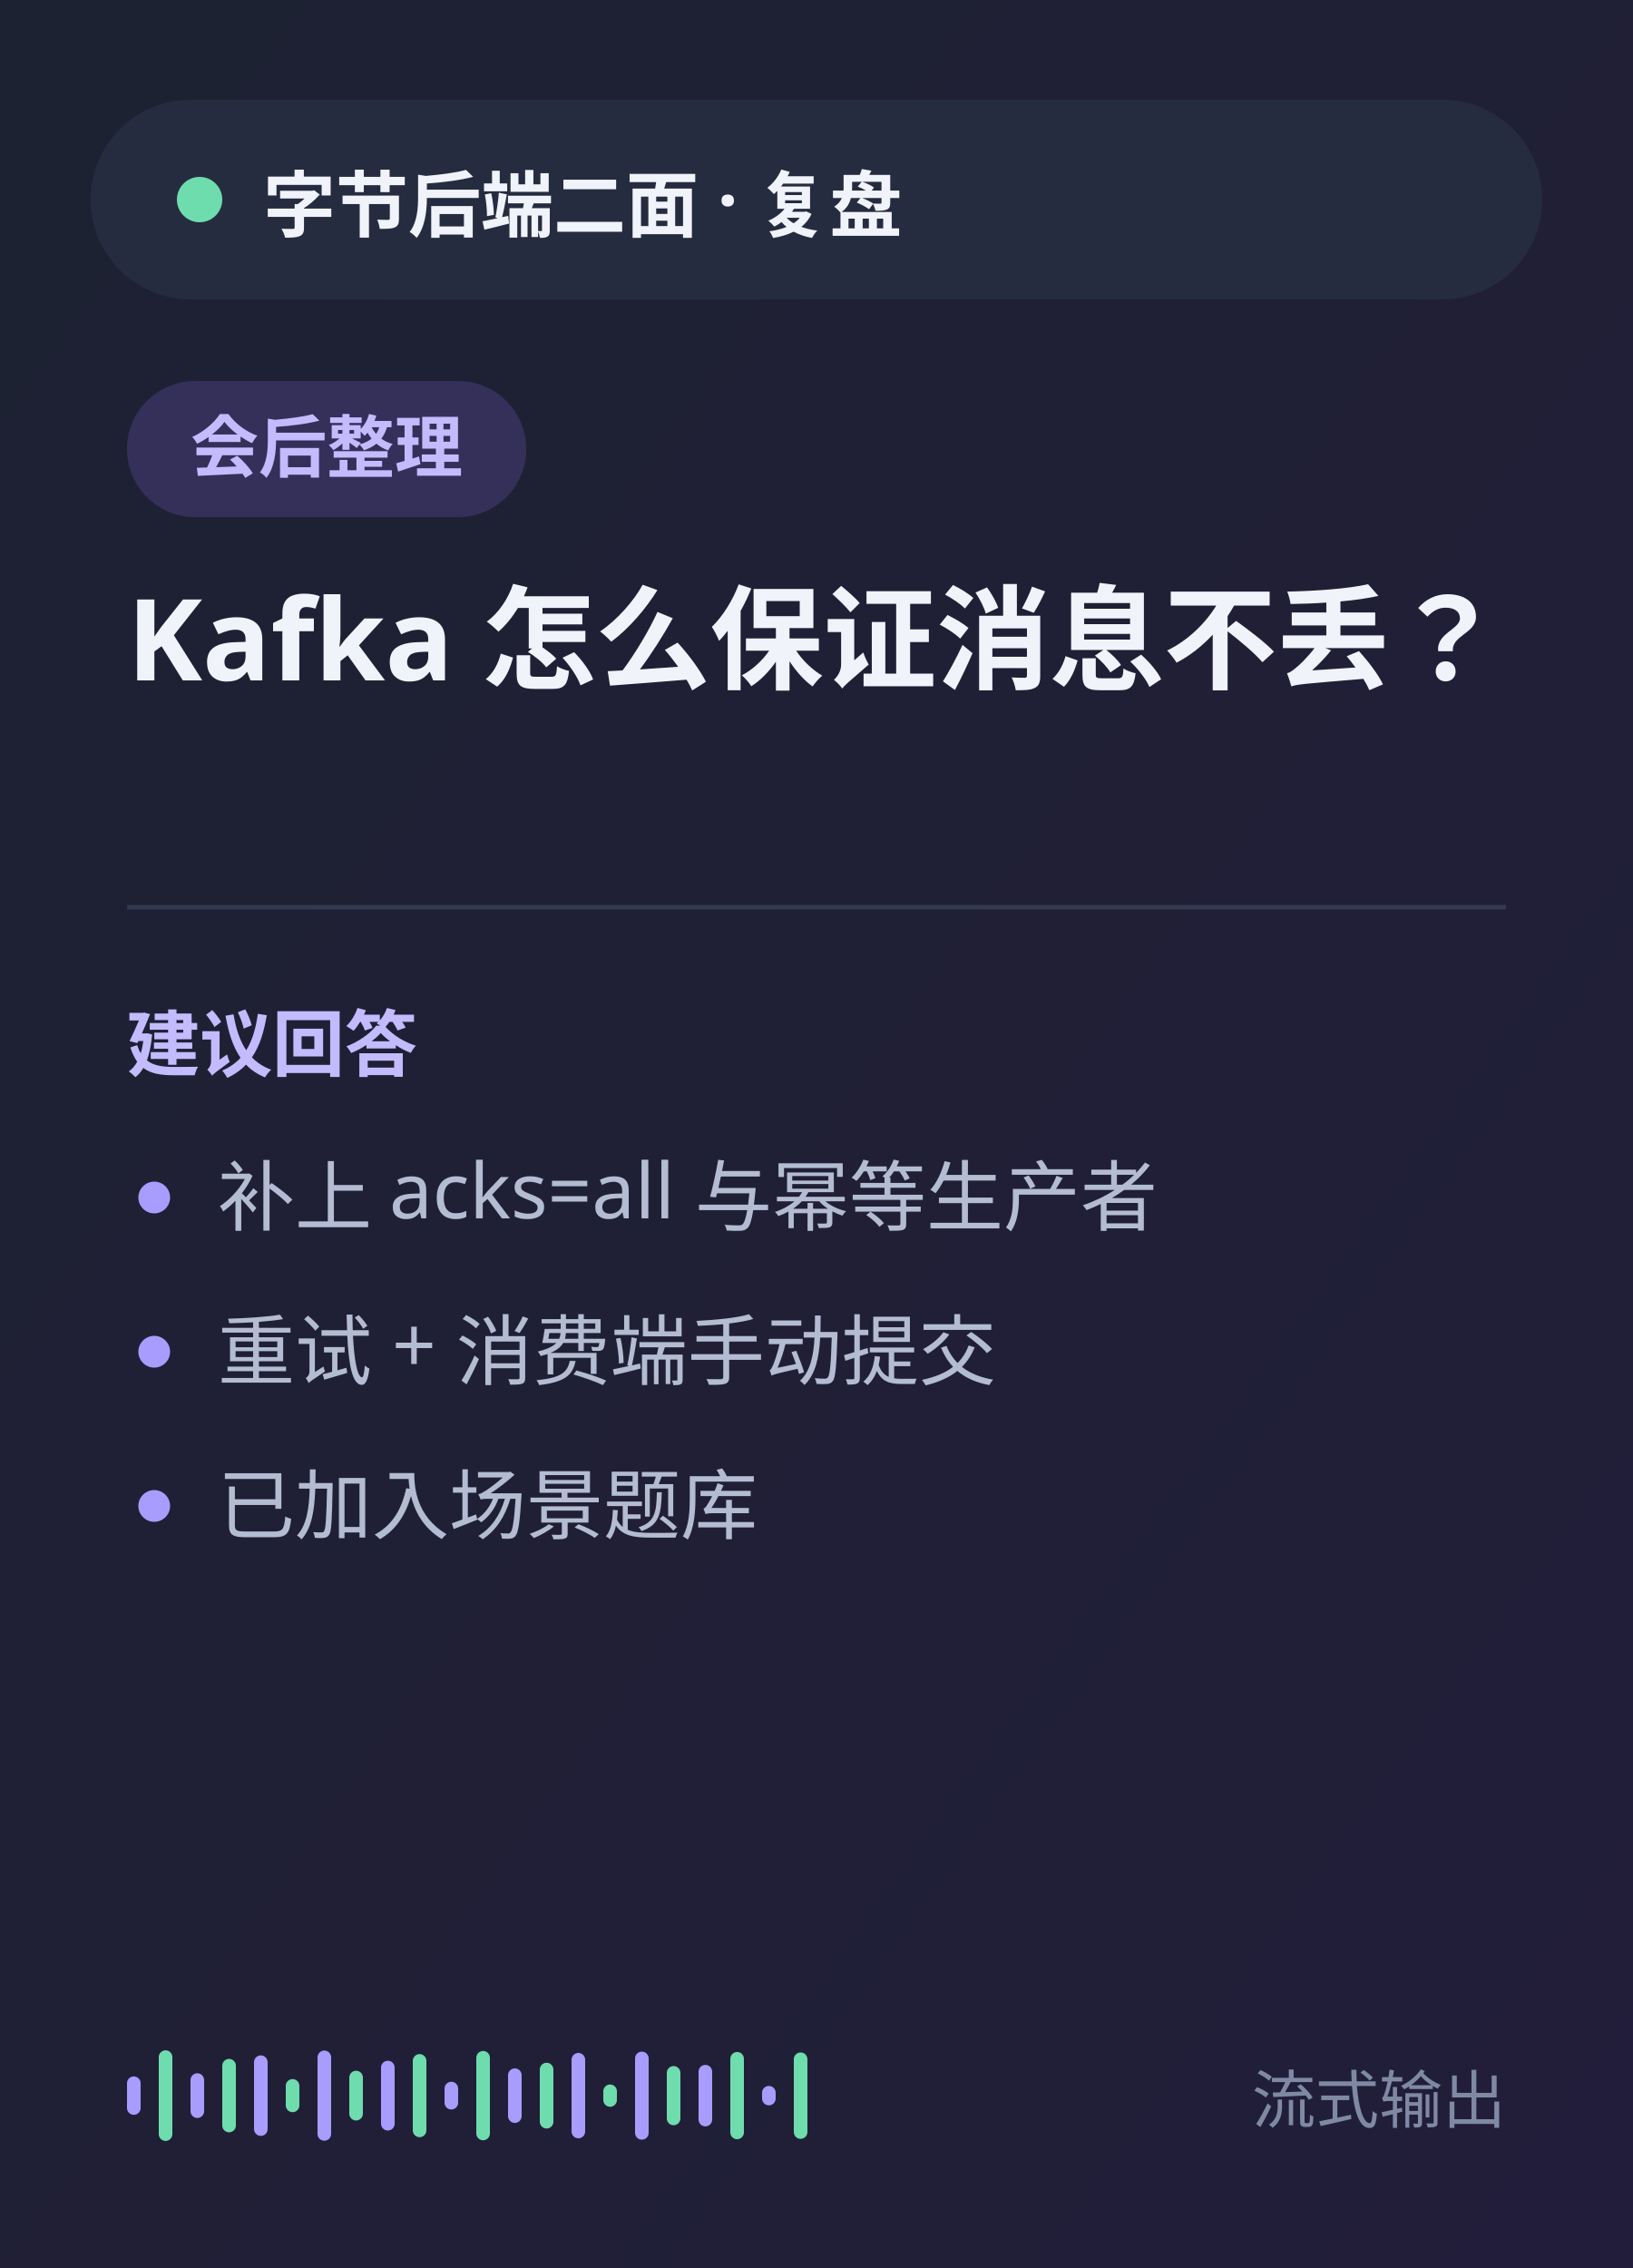
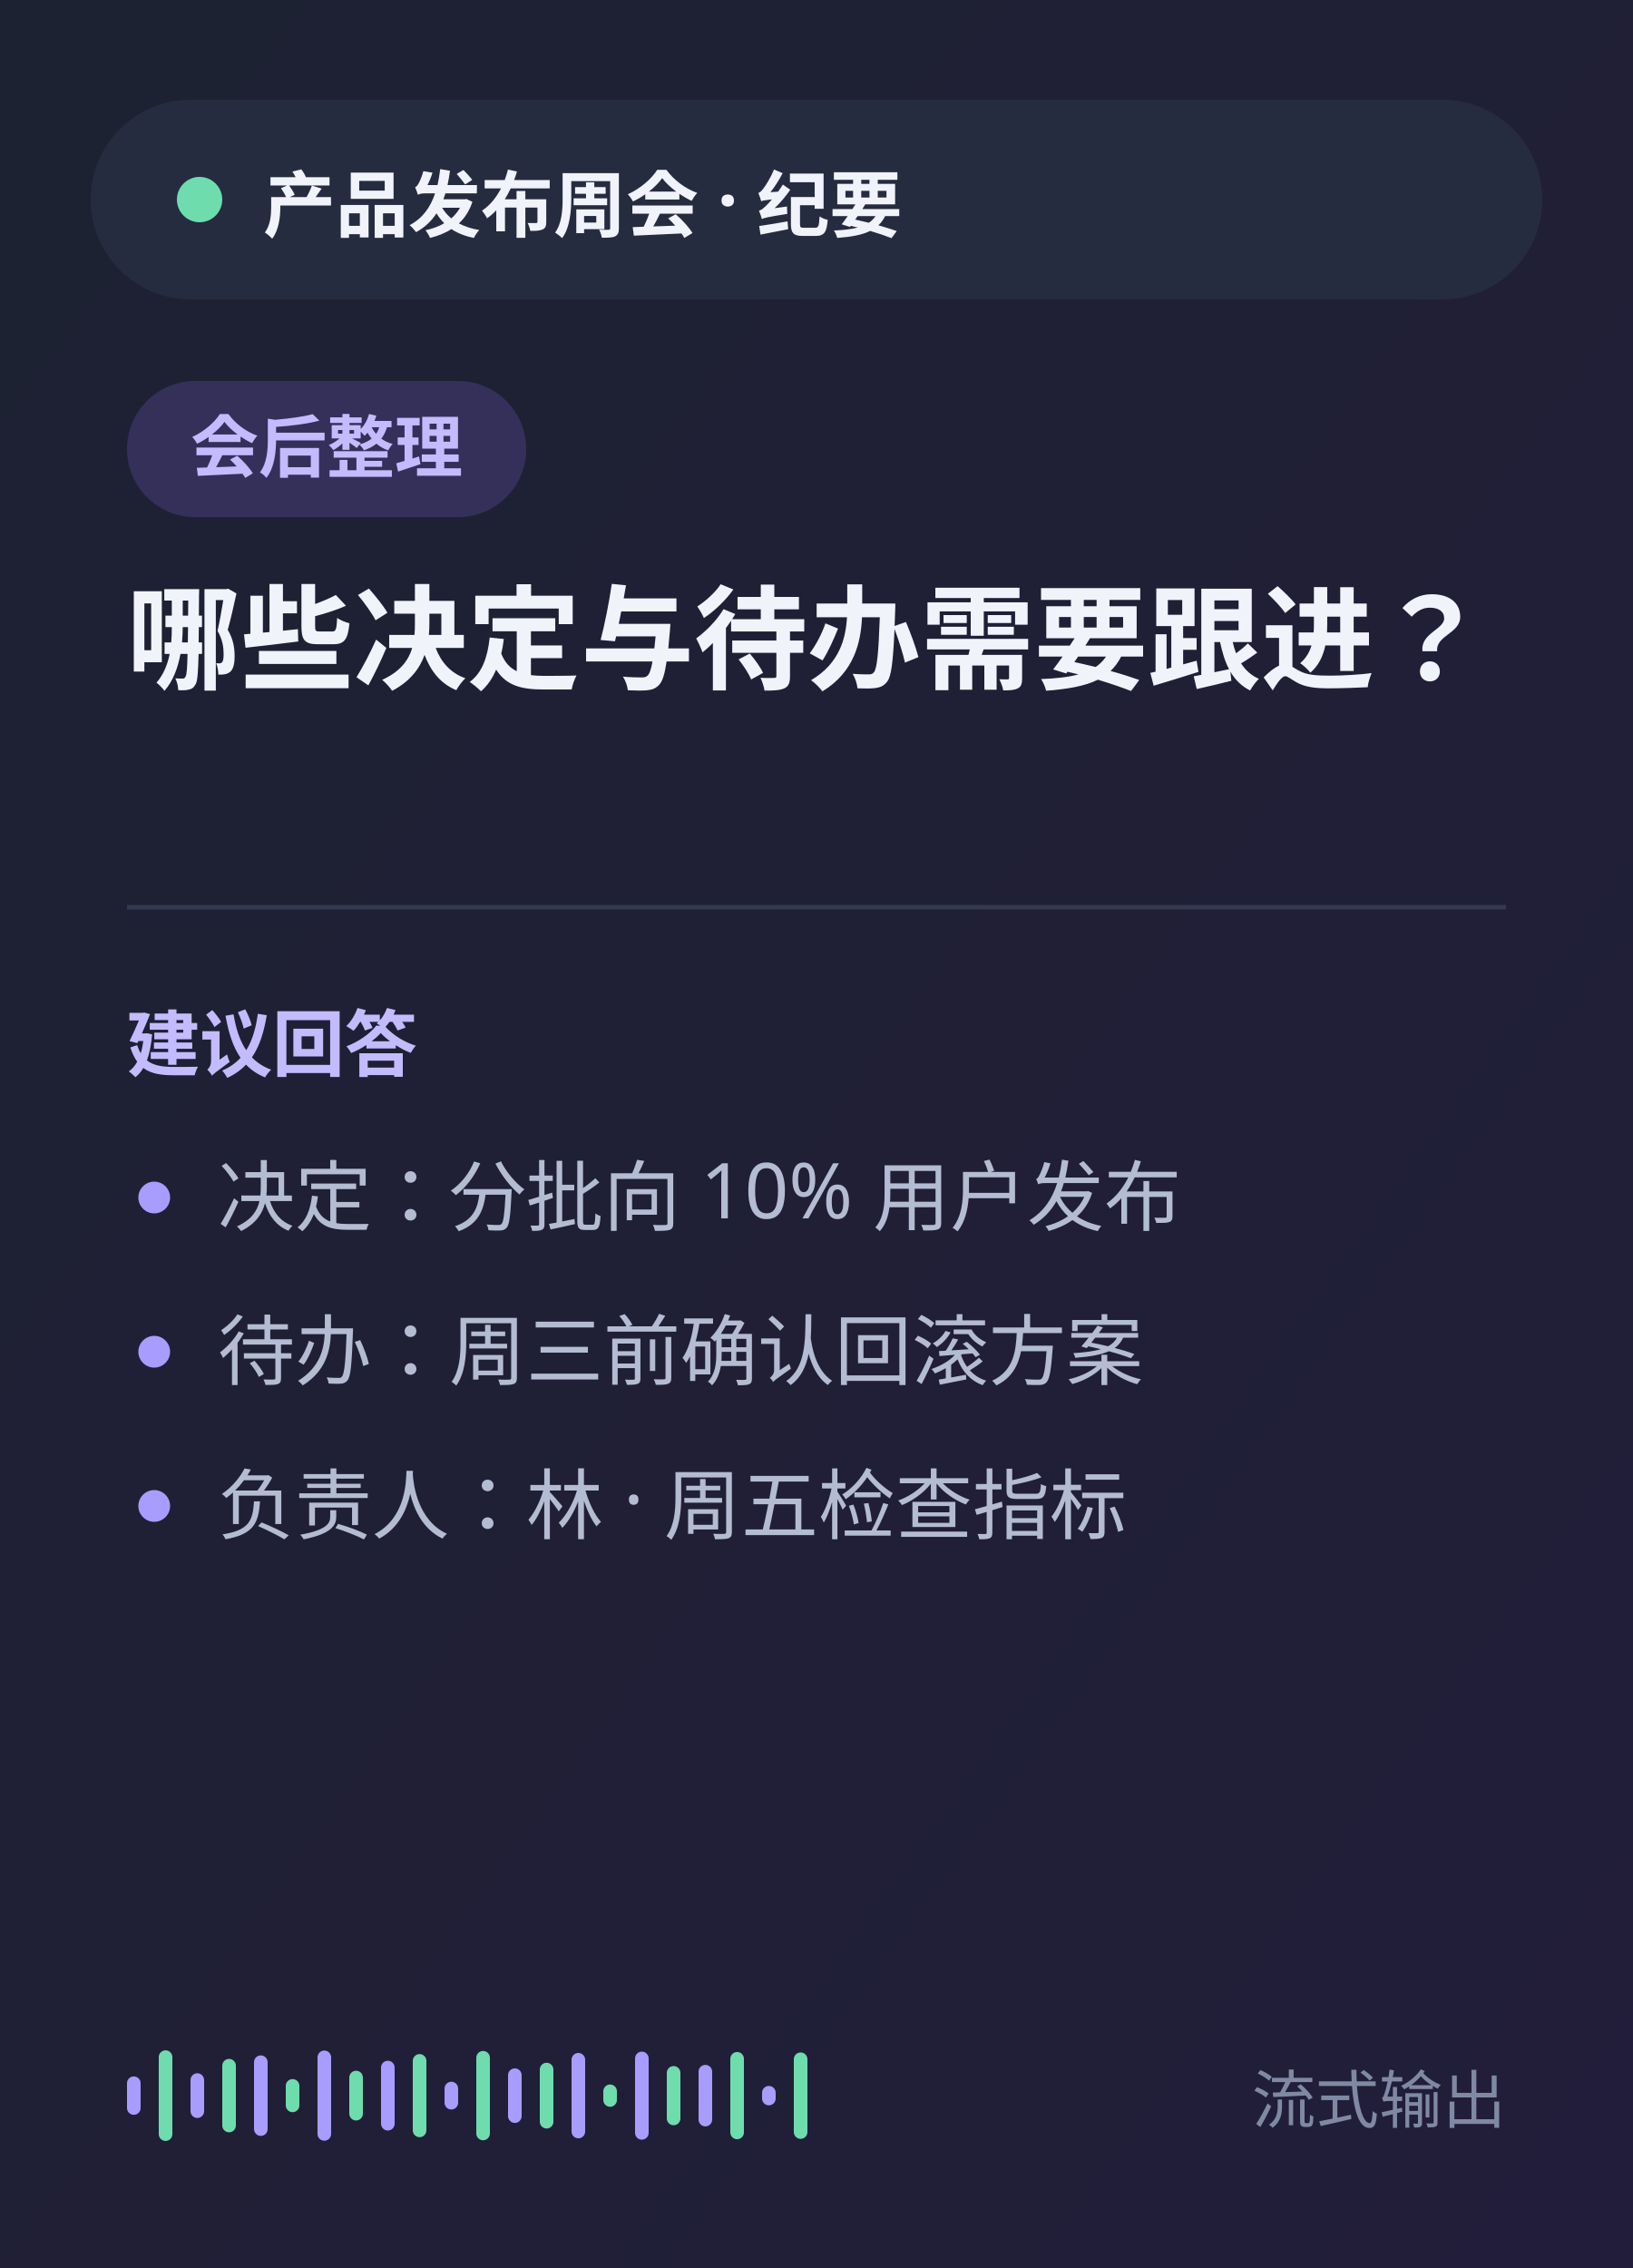
<svg xmlns="http://www.w3.org/2000/svg" width="360" height="500" viewBox="0 0 360 500" fill="none">
  <defs>
    <linearGradient id="card-bg" x1="0" y1="0" x2="1" y2="1">
      <stop stop-color="#1d2232" />
      <stop offset="1" stop-color="#221d3a" />
    </linearGradient>
  </defs>
  <g font-family="'HarmonyOS Sans SC','PingFang SC','Microsoft YaHei',sans-serif" text-rendering="geometricPrecision">
    <rect width="360" height="500" fill="url(#card-bg)" />
    <rect x="20" y="22" width="320" height="44" rx="22" fill="#262c3f" />
    <circle cx="44" cy="44" r="5" fill="#6fdcae" />
-     <text x="58" y="51" font-size="16" font-weight="600" fill="#f1f3fb">字节后端二面 · 复盘</text>
+     <text x="58" y="51" font-size="16" font-weight="600" fill="#f1f3fb">产品发布周会 · 纪要</text>
    <rect x="28" y="84" width="88" height="30" rx="15" fill="#35305a" />
    <text x="42" y="104" font-size="15" font-weight="600" fill="#c4bbff">会后整理</text>
-     <text x="28" y="150" font-size="25" font-weight="600" fill="#f1f3fb">Kafka 怎么保证消息不丢？</text>
+     <text x="28" y="150" font-size="25" font-weight="600" fill="#f1f3fb">哪些决定与待办需要跟进？</text>
    <path d="M28 200H332" stroke="#323a50" />
    <text x="28" y="236" font-size="16" font-weight="600" fill="#c4bbff">建议回答</text>
    <circle cx="34" cy="264" r="3.5" fill="#a99cff" />
-     <text x="48" y="270" font-size="17" font-weight="400" fill="#b3bcd2">补上 acks=all 与幂等生产者</text>
+     <text x="48" y="270" font-size="17" font-weight="400" fill="#b3bcd2">决定：分批向 10% 用户发布</text>
    <circle cx="34" cy="298" r="3.5" fill="#a99cff" />
-     <text x="48" y="304" font-size="17" font-weight="400" fill="#b3bcd2">重试 + 消费端手动提交</text>
+     <text x="48" y="304" font-size="17" font-weight="400" fill="#b3bcd2">待办：周三前确认回滚方案</text>
    <circle cx="34" cy="332" r="3.5" fill="#a99cff" />
-     <text x="48" y="338" font-size="17" font-weight="400" fill="#b3bcd2">已加入场景题库</text>
+     <text x="48" y="338" font-size="17" font-weight="400" fill="#b3bcd2">负责人：林 · 周五检查指标</text>
    <rect x="28" y="457.76" width="3" height="8.47" rx="1.5" fill="#a99cff" />
    <rect x="35" y="452.01" width="3" height="19.98" rx="1.5" fill="#6fdcae" />
    <rect x="42" y="457.07" width="3" height="9.86" rx="1.5" fill="#a99cff" />
    <rect x="49" y="453.9" width="3" height="16.19" rx="1.5" fill="#6fdcae" />
    <rect x="56" y="453.13" width="3" height="17.75" rx="1.5" fill="#a99cff" />
    <rect x="63" y="458.35" width="3" height="7.3" rx="1.5" fill="#6fdcae" />
    <rect x="70" y="452.06" width="3" height="19.88" rx="1.5" fill="#a99cff" />
    <rect x="77" y="456.51" width="3" height="10.97" rx="1.5" fill="#6fdcae" />
    <rect x="84" y="454.31" width="3" height="15.38" rx="1.5" fill="#a99cff" />
    <rect x="91" y="452.84" width="3" height="18.32" rx="1.5" fill="#6fdcae" />
    <rect x="98" y="458.94" width="3" height="6.12" rx="1.5" fill="#a99cff" />
    <rect x="105" y="452.15" width="3" height="19.69" rx="1.5" fill="#6fdcae" />
    <rect x="112" y="455.99" width="3" height="12.03" rx="1.5" fill="#a99cff" />
    <rect x="119" y="454.75" width="3" height="14.5" rx="1.5" fill="#6fdcae" />
    <rect x="126" y="452.59" width="3" height="18.82" rx="1.5" fill="#a99cff" />
    <rect x="133" y="459.54" width="3" height="4.92" rx="1.5" fill="#6fdcae" />
    <rect x="140" y="452.3" width="3" height="19.41" rx="1.5" fill="#a99cff" />
    <rect x="147" y="455.48" width="3" height="13.05" rx="1.5" fill="#6fdcae" />
    <rect x="154" y="455.22" width="3" height="13.56" rx="1.5" fill="#a99cff" />
    <rect x="161" y="452.38" width="3" height="19.23" rx="1.5" fill="#6fdcae" />
    <rect x="168" y="459.86" width="3" height="4.28" rx="1.5" fill="#a99cff" />
    <rect x="175" y="452.48" width="3" height="19.05" rx="1.5" fill="#6fdcae" />
    <text text-anchor="end" x="332" y="468" font-size="14" font-weight="400" fill="#7f89a3">流式输出</text>
  </g>
</svg>
